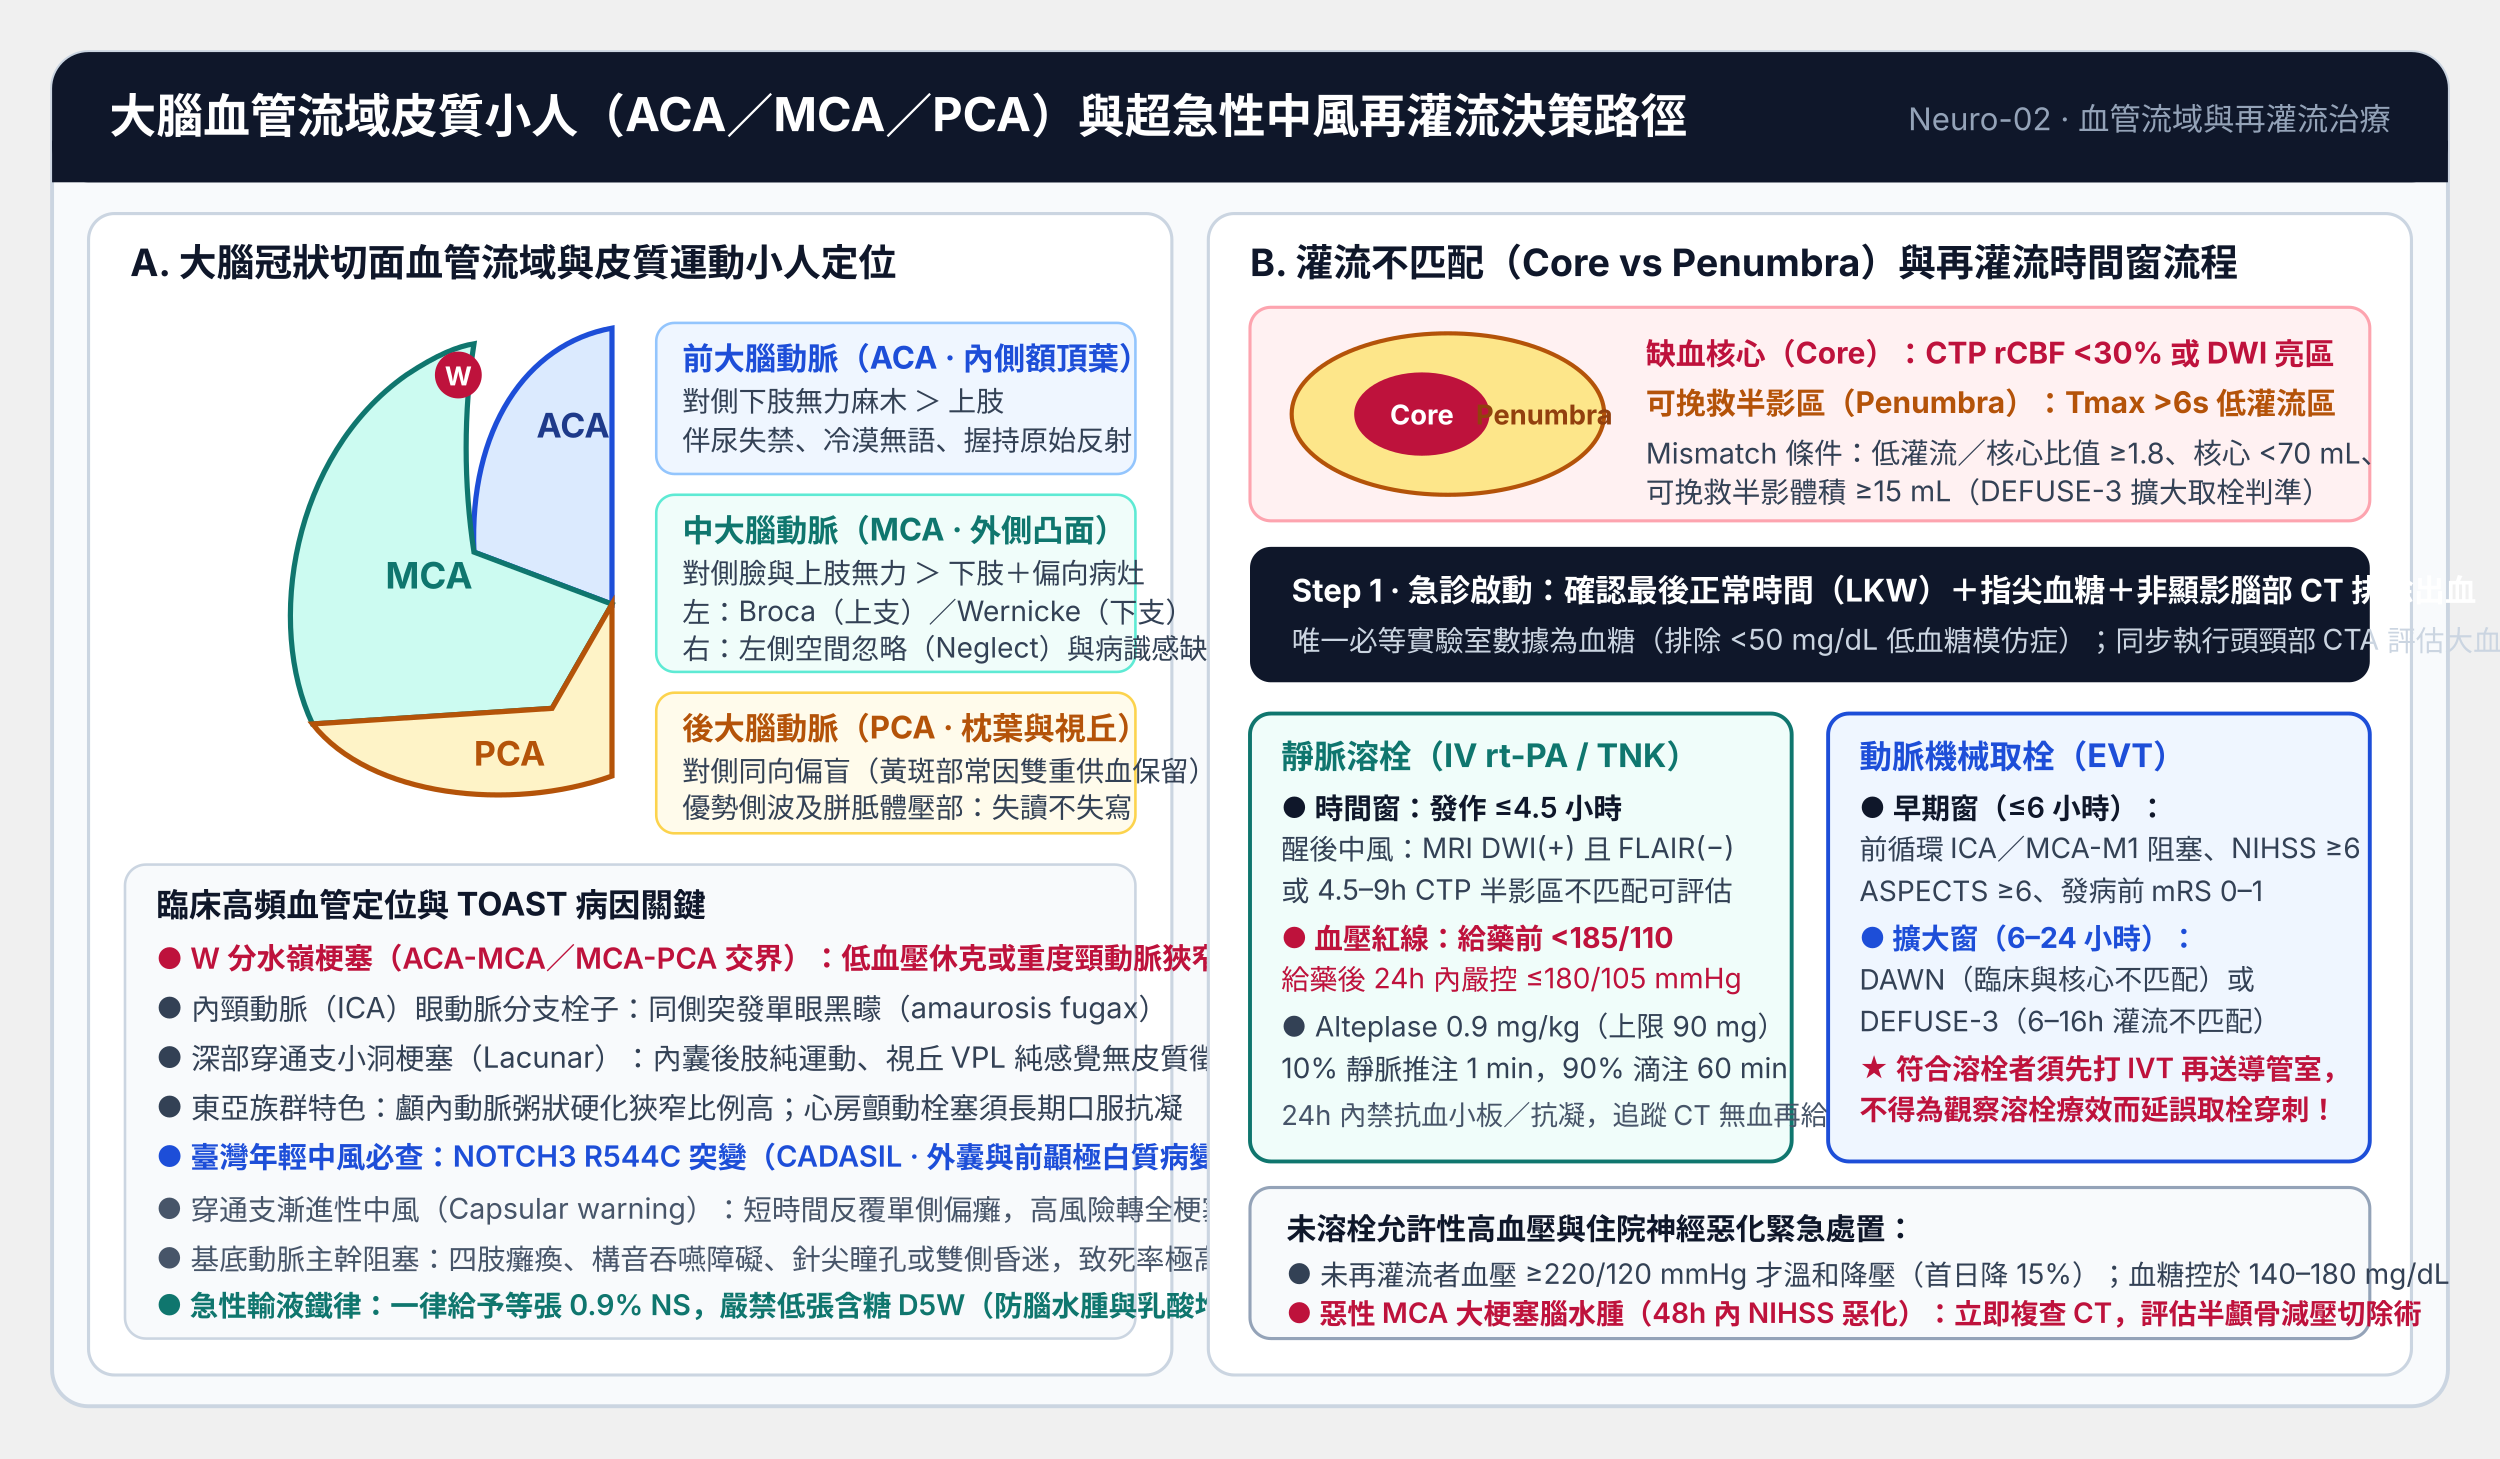
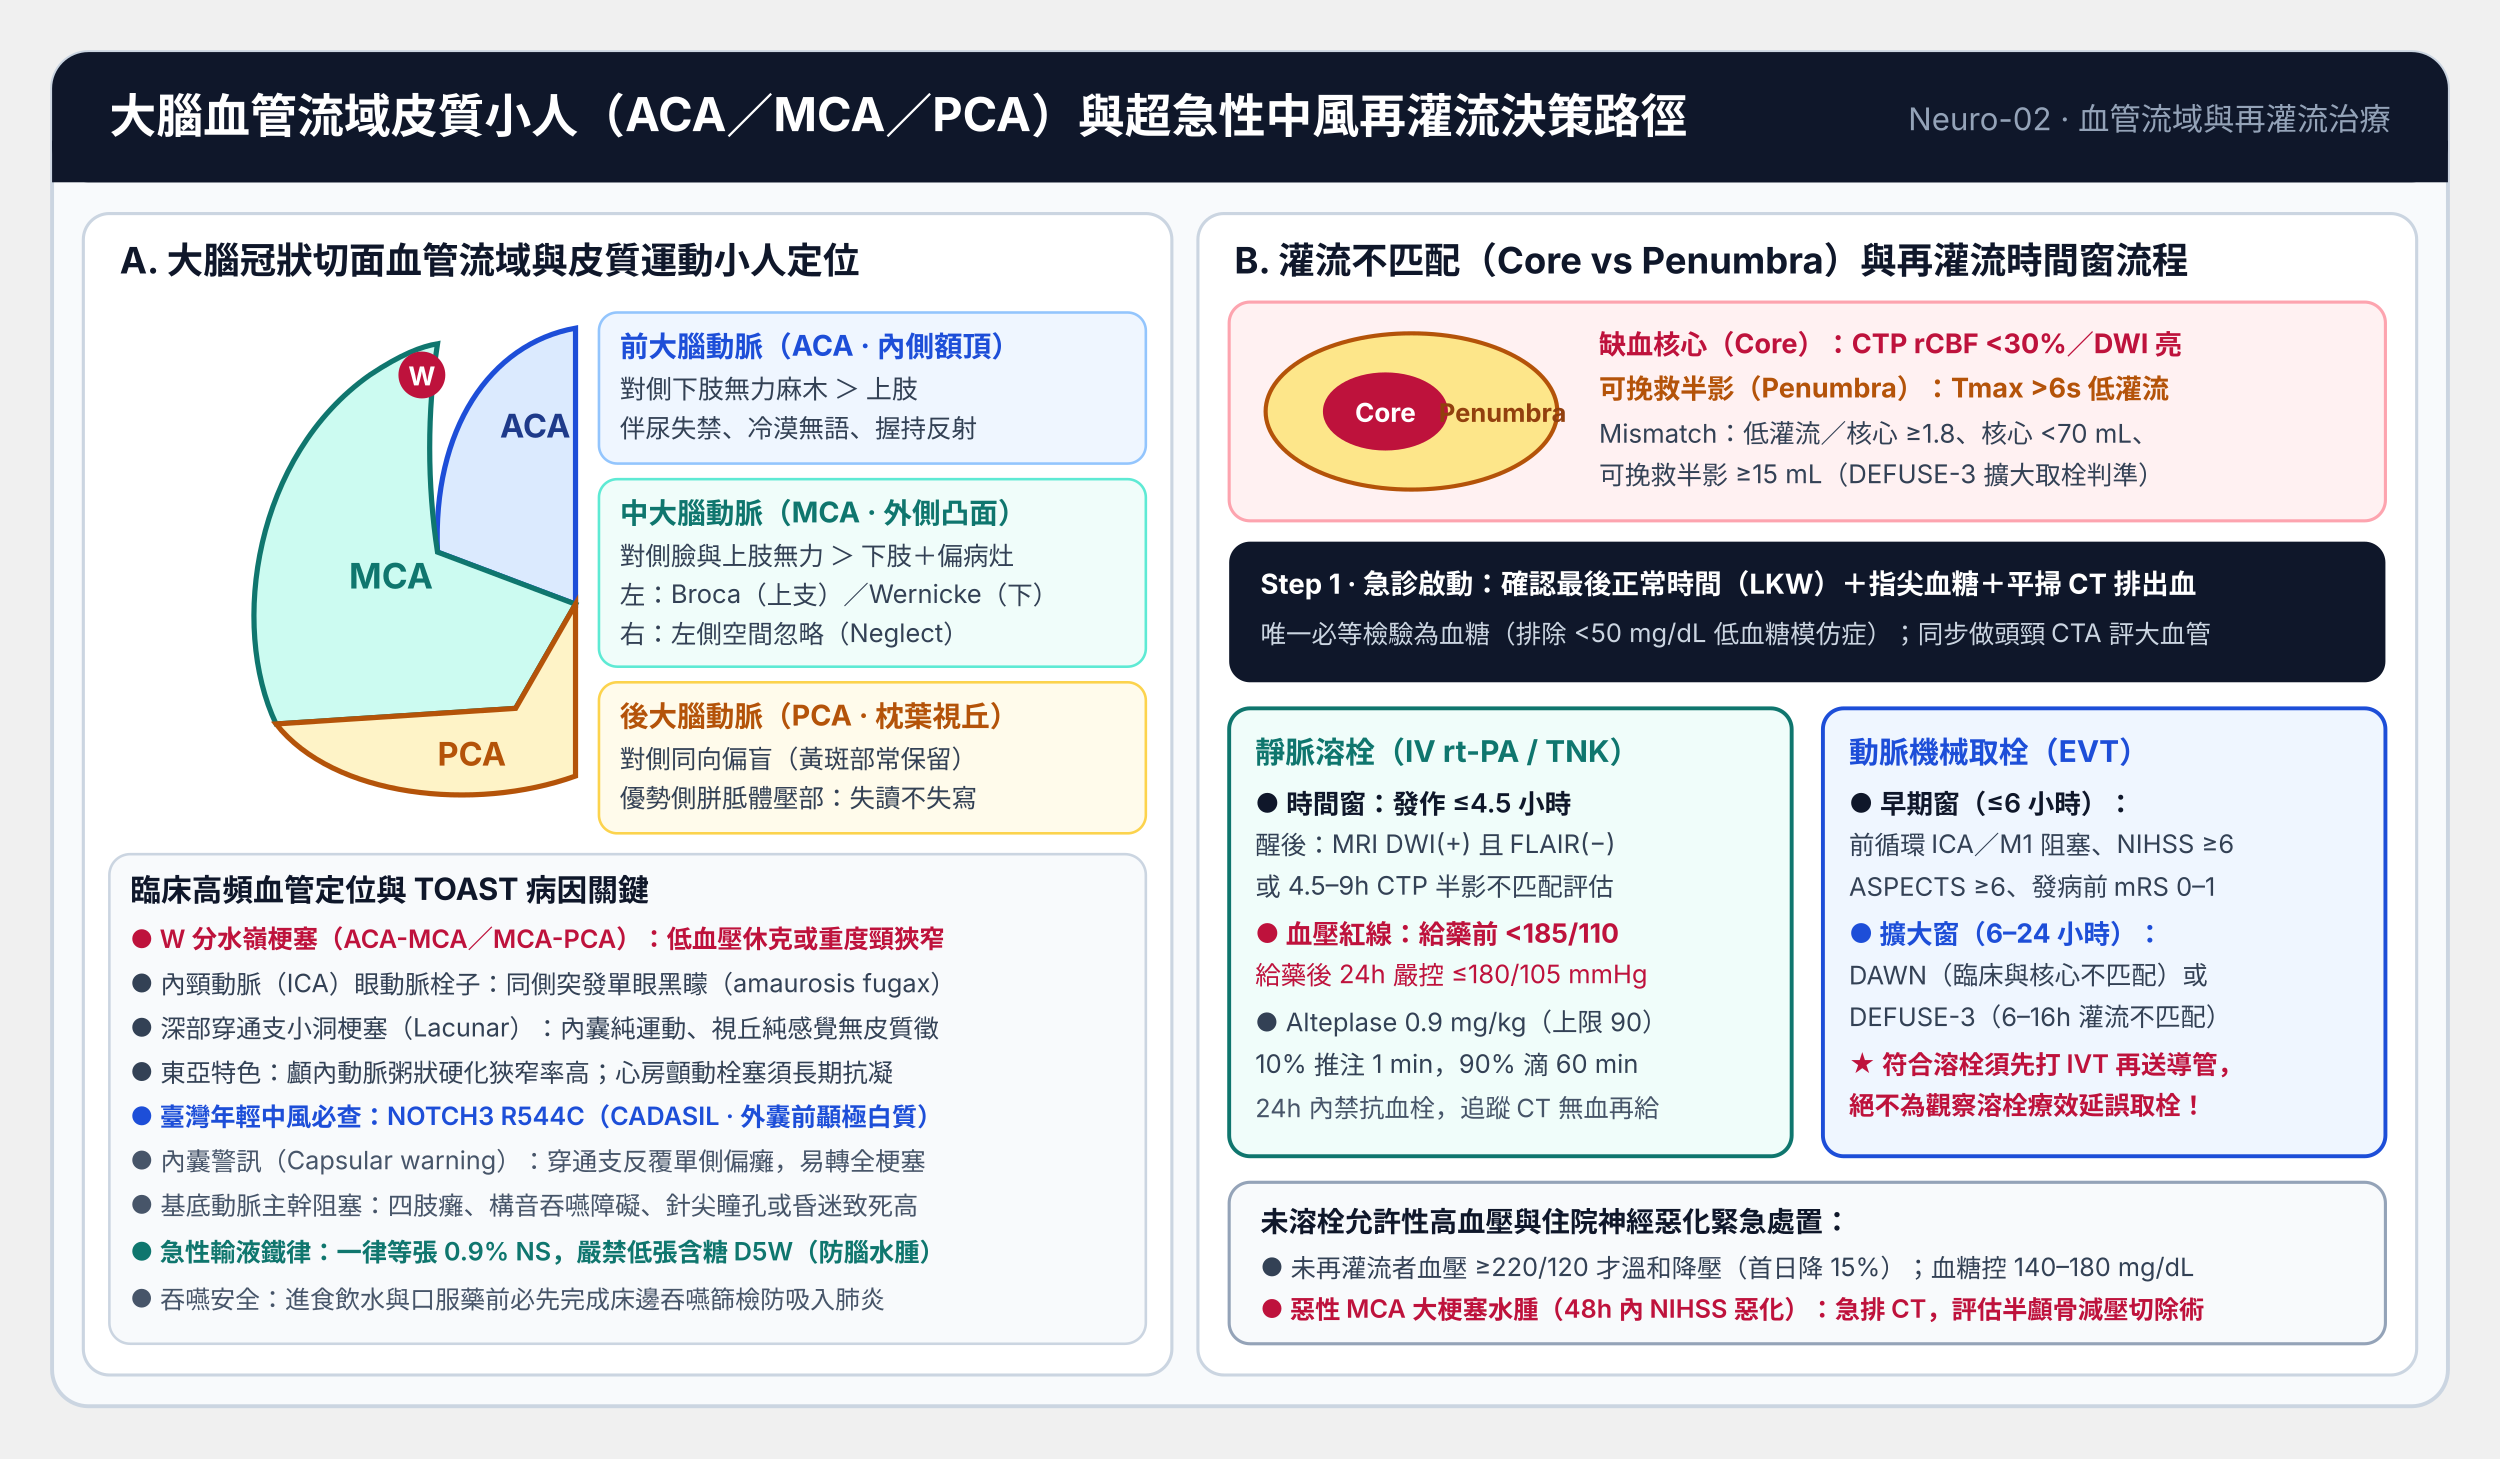
<svg xmlns="http://www.w3.org/2000/svg" viewBox="0 0 960 560" width="960" height="560" role="img" aria-labelledby="neuro02-title neuro02-desc" font-family="system-ui, -apple-system, 'Noto Sans TC', sans-serif">
  <rect x="20" y="20" width="920" height="520" rx="14" fill="#f8fafc" stroke="#cbd5e1" stroke-width="1.5" />
  <rect x="20" y="20" width="920" height="50" rx="14" fill="#0f172a" />
  <rect x="20" y="54" width="920" height="16" fill="#0f172a" />
  <text x="42" y="51" fill="#ffffff" font-size="18" font-weight="700">大腦血管流域皮質小人（ACA／MCA／PCA）與超急性中風再灌流決策路徑</text>
  <text x="918" y="50" fill="#94a3b8" font-size="12" text-anchor="end">Neuro-02 · 血管流域與再灌流治療</text>
-   <rect x="34" y="82" width="416" height="446" rx="10" fill="#ffffff" stroke="#cbd5e1" stroke-width="1.2" />
-   <text x="50" y="106" fill="#0f172a" font-size="14.5" font-weight="700">A. 大腦冠狀切面血管流域與皮質運動小人定位</text>
-   <path d="M235,126 L235,232 L182,212 C180,165 202,132 235,126 Z" fill="#dbeafe" stroke="#1d4ed8" stroke-width="2" />
-   <path d="M182,212 L235,232 L212,272 L120,278 C102,240 112,175 156,144 C168,136 176,133 182,132 C178,158 178,186 182,212 Z" fill="#ccfbf1" stroke="#0f766e" stroke-width="2" />
-   <path d="M120,278 L212,272 L235,232 L235,298 C196,312 142,306 120,278 Z" fill="#fef3c7" stroke="#b45309" stroke-width="2" />
-   <circle cx="176" cy="144" r="9" fill="#be123c" />
-   <text x="176" y="148" fill="#ffffff" font-size="10" font-weight="700" text-anchor="middle">W</text>
-   <text x="206" y="168" fill="#1e3a8a" font-size="13" font-weight="700">ACA</text>
-   <text x="148" y="226" fill="#0f766e" font-size="14" font-weight="700">MCA</text>
-   <text x="182" y="294" fill="#b45309" font-size="13" font-weight="700">PCA</text>
-   <rect x="252" y="124" width="184" height="58" rx="7" fill="#eff6ff" stroke="#93c5fd" stroke-width="1" />
-   <text x="262" y="142" fill="#1d4ed8" font-size="12" font-weight="700">前大腦動脈（ACA · 內側額頂葉）</text>
-   <text x="262" y="158" fill="#334155" font-size="10.8">對側下肢無力麻木 ＞ 上肢</text>
-   <text x="262" y="173" fill="#334155" font-size="10.8">伴尿失禁、冷漠無語、握持原始反射</text>
-   <rect x="252" y="190" width="184" height="68" rx="7" fill="#f0fdfa" stroke="#5eead4" stroke-width="1" />
-   <text x="262" y="208" fill="#0f766e" font-size="12" font-weight="700">中大腦動脈（MCA · 外側凸面）</text>
-   <text x="262" y="224" fill="#334155" font-size="10.8">對側臉與上肢無力 ＞ 下肢＋偏向病灶</text>
-   <text x="262" y="239" fill="#334155" font-size="10.8">左：Broca（上支）／Wernicke（下支）</text>
-   <text x="262" y="253" fill="#334155" font-size="10.8">右：左側空間忽略（Neglect）與病識感缺失</text>
-   <rect x="252" y="266" width="184" height="54" rx="7" fill="#fffbeb" stroke="#fcd34d" stroke-width="1" />
-   <text x="262" y="284" fill="#b45309" font-size="12" font-weight="700">後大腦動脈（PCA · 枕葉與視丘）</text>
-   <text x="262" y="300" fill="#334155" font-size="10.8">對側同向偏盲（黃斑部常因雙重供血保留）</text>
-   <text x="262" y="314" fill="#334155" font-size="10.8">優勢側波及胼胝體壓部：失讀不失寫</text>
-   <rect x="48" y="332" width="388" height="182" rx="8" fill="#f8fafc" stroke="#cbd5e1" stroke-width="1" />
-   <text x="60" y="352" fill="#0f172a" font-size="12.5" font-weight="700">臨床高頻血管定位與 TOAST 病因關鍵</text>
-   <text x="60" y="372" fill="#be123c" font-size="11.2" font-weight="600">● W 分水嶺梗塞（ACA-MCA／MCA-PCA 交界）：低血壓休克或重度頸動脈狹窄</text>
-   <text x="60" y="391" fill="#334155" font-size="11.2">● 內頸動脈（ICA）眼動脈分支栓子：同側突發單眼黑矇（amaurosis fugax）</text>
-   <text x="60" y="410" fill="#334155" font-size="11.2">● 深部穿通支小洞梗塞（Lacunar）：內囊後肢純運動、視丘 VPL 純感覺無皮質徵</text>
-   <text x="60" y="429" fill="#334155" font-size="11.2">● 東亞族群特色：顱內動脈粥狀硬化狹窄比例高；心房顫動栓塞須長期口服抗凝</text>
-   <text x="60" y="448" fill="#1d4ed8" font-size="11.2" font-weight="600">● 臺灣年輕中風必查：NOTCH3 R544C 突變（CADASIL · 外囊與前顳極白質病變）</text>
-   <text x="60" y="468" fill="#475569" font-size="11">● 穿通支漸進性中風（Capsular warning）：短時間反覆單側偏癱，高風險轉全梗塞</text>
-   <text x="60" y="487" fill="#475569" font-size="11">● 基底動脈主幹阻塞：四肢癱瘓、構音吞嚥障礙、針尖瞳孔或雙側昏迷，致死率極高</text>
-   <text x="60" y="505" fill="#0f766e" font-size="11" font-weight="600">● 急性輸液鐵律：一律給予等張 0.9% NS，嚴禁低張含糖 D5W（防腦水腫與乳酸堆積）</text>
-   <rect x="464" y="82" width="462" height="446" rx="10" fill="#ffffff" stroke="#cbd5e1" stroke-width="1.2" />
-   <text x="480" y="106" fill="#0f172a" font-size="14.5" font-weight="700">B. 灌流不匹配（Core vs Penumbra）與再灌流時間窗流程</text>
-   <rect x="480" y="118" width="430" height="82" rx="8" fill="#fff1f2" stroke="#fda4af" stroke-width="1.2" />
-   <ellipse cx="556" cy="159" rx="60" ry="31" fill="#fde68a" stroke="#b45309" stroke-width="1.6" />
-   <ellipse cx="546" cy="159" rx="26" ry="16" fill="#be123c" />
-   <text x="546" y="163" fill="#ffffff" font-size="10.5" font-weight="700" text-anchor="middle">Core</text>
-   <text x="593" y="163" fill="#92400e" font-size="10.5" font-weight="700" text-anchor="middle">Penumbra</text>
-   <text x="632" y="140" fill="#be123c" font-size="11.5" font-weight="700">缺血核心（Core）：CTP rCBF &lt;30% 或 DWI 亮區</text>
-   <text x="632" y="159" fill="#b45309" font-size="11.5" font-weight="700">可挽救半影區（Penumbra）：Tmax &gt;6s 低灌流區</text>
-   <text x="632" y="178" fill="#334155" font-size="11">Mismatch 條件：低灌流／核心比值 ≥1.8、核心 &lt;70 mL、</text>
-   <text x="632" y="193" fill="#334155" font-size="11">可挽救半影體積 ≥15 mL（DEFUSE-3 擴大取栓判準）</text>
-   <rect x="480" y="210" width="430" height="52" rx="8" fill="#0f172a" />
-   <text x="496" y="231" fill="#ffffff" font-size="12" font-weight="700">Step 1 · 急診啟動：確認最後正常時間（LKW）＋指尖血糖＋非顯影腦部 CT 排除出血</text>
-   <text x="496" y="250" fill="#cbd5e1" font-size="11">唯一必等實驗室數據為血糖（排除 &lt;50 mg/dL 低血糖模仿症）；同步執行頭頸部 CTA 評估大血管</text>
-   <rect x="480" y="274" width="208" height="172" rx="8" fill="#f0fdfa" stroke="#0f766e" stroke-width="1.5" />
-   <text x="492" y="295" fill="#0f766e" font-size="12.5" font-weight="700">靜脈溶栓（IV rt-PA / TNK）</text>
-   <text x="492" y="314" fill="#0f172a" font-size="11" font-weight="600">● 時間窗：發作 ≤4.5 小時</text>
-   <text x="492" y="330" fill="#334155" font-size="10.8">醒後中風：MRI DWI(+) 且 FLAIR(−)</text>
-   <text x="492" y="346" fill="#334155" font-size="10.8">或 4.5–9h CTP 半影區不匹配可評估</text>
-   <text x="492" y="364" fill="#be123c" font-size="11" font-weight="700">● 血壓紅線：給藥前 &lt;185/110</text>
-   <text x="492" y="380" fill="#be123c" font-size="10.8">給藥後 24h 內嚴控 ≤180/105 mmHg</text>
-   <text x="492" y="398" fill="#334155" font-size="10.8">● Alteplase 0.9 mg/kg（上限 90 mg）</text>
-   <text x="492" y="414" fill="#334155" font-size="10.8">10% 靜脈推注 1 min，90% 滴注 60 min</text>
-   <text x="492" y="432" fill="#475569" font-size="10.5">24h 內禁抗血小板／抗凝，追蹤 CT 無血再給</text>
-   <rect x="702" y="274" width="208" height="172" rx="8" fill="#eff6ff" stroke="#1d4ed8" stroke-width="1.5" />
-   <text x="714" y="295" fill="#1d4ed8" font-size="12.5" font-weight="700">動脈機械取栓（EVT）</text>
-   <text x="714" y="314" fill="#0f172a" font-size="11" font-weight="600">● 早期窗（≤6 小時）：</text>
-   <text x="714" y="330" fill="#334155" font-size="10.8">前循環 ICA／MCA-M1 阻塞、NIHSS ≥6</text>
-   <text x="714" y="346" fill="#334155" font-size="10.8">ASPECTS ≥6、發病前 mRS 0–1</text>
-   <text x="714" y="364" fill="#1d4ed8" font-size="11" font-weight="700">● 擴大窗（6–24 小時）：</text>
-   <text x="714" y="380" fill="#334155" font-size="10.8">DAWN（臨床與核心不匹配）或</text>
-   <text x="714" y="396" fill="#334155" font-size="10.8">DEFUSE-3（6–16h 灌流不匹配）</text>
-   <text x="714" y="414" fill="#be123c" font-size="10.8" font-weight="600">★ 符合溶栓者須先打 IVT 再送導管室，</text>
-   <text x="714" y="430" fill="#be123c" font-size="10.8" font-weight="600">不得為觀察溶栓療效而延誤取栓穿刺！</text>
-   <rect x="480" y="456" width="430" height="58" rx="8" fill="#f8fafc" stroke="#94a3b8" stroke-width="1.2" />
-   <text x="494" y="476" fill="#0f172a" font-size="11.5" font-weight="700">未溶栓允許性高血壓與住院神經惡化緊急處置：</text>
-   <text x="494" y="493" fill="#334155" font-size="10.8">● 未再灌流者血壓 ≥220/120 mmHg 才溫和降壓（首日降 15%）；血糖控於 140–180 mg/dL</text>
-   <text x="494" y="508" fill="#be123c" font-size="10.8" font-weight="600">● 惡性 MCA 大梗塞腦水腫（48h 內 NIHSS 惡化）：立即複查 CT，評估半顱骨減壓切除術</text>
+   <rect x="32" y="82" width="418" height="446" rx="10" fill="#ffffff" stroke="#cbd5e1" stroke-width="1.2" />
+   <text x="46" y="105" fill="#0f172a" font-size="14" font-weight="700">A. 大腦冠狀切面血管流域與皮質運動小人定位</text>
+   <g transform="translate(-14, 0)">
+     <path d="M235,126 L235,232 L182,212 C180,165 202,132 235,126 Z" fill="#dbeafe" stroke="#1d4ed8" stroke-width="2" />
+     <path d="M182,212 L235,232 L212,272 L120,278 C102,240 112,175 156,144 C168,136 176,133 182,132 C178,158 178,186 182,212 Z" fill="#ccfbf1" stroke="#0f766e" stroke-width="2" />
+     <path d="M120,278 L212,272 L235,232 L235,298 C196,312 142,306 120,278 Z" fill="#fef3c7" stroke="#b45309" stroke-width="2" />
+     <circle cx="176" cy="144" r="9" fill="#be123c" />
+     <text x="176" y="148" fill="#ffffff" font-size="10" font-weight="700" text-anchor="middle">W</text>
+     <text x="206" y="168" fill="#1e3a8a" font-size="12.5" font-weight="700">ACA</text>
+     <text x="148" y="226" fill="#0f766e" font-size="13.5" font-weight="700">MCA</text>
+     <text x="182" y="294" fill="#b45309" font-size="12.5" font-weight="700">PCA</text>
+   </g>
+   <rect x="230" y="120" width="210" height="58" rx="7" fill="#eff6ff" stroke="#93c5fd" stroke-width="1" />
+   <text x="238" y="137" fill="#1d4ed8" font-size="11" font-weight="700">前大腦動脈（ACA · 內側額頂）</text>
+   <text x="238" y="153" fill="#334155" font-size="10">對側下肢無力麻木 ＞ 上肢</text>
+   <text x="238" y="168" fill="#334155" font-size="9.8">伴尿失禁、冷漠無語、握持反射</text>
+   <rect x="230" y="184" width="210" height="72" rx="7" fill="#f0fdfa" stroke="#5eead4" stroke-width="1" />
+   <text x="238" y="201" fill="#0f766e" font-size="11" font-weight="700">中大腦動脈（MCA · 外側凸面）</text>
+   <text x="238" y="217" fill="#334155" font-size="9.8">對側臉與上肢無力 ＞ 下肢＋偏病灶</text>
+   <text x="238" y="232" fill="#334155" font-size="9.8">左：Broca（上支）／Wernicke（下）</text>
+   <text x="238" y="247" fill="#334155" font-size="9.8">右：左側空間忽略（Neglect）</text>
+   <rect x="230" y="262" width="210" height="58" rx="7" fill="#fffbeb" stroke="#fcd34d" stroke-width="1" />
+   <text x="238" y="279" fill="#b45309" font-size="11" font-weight="700">後大腦動脈（PCA · 枕葉視丘）</text>
+   <text x="238" y="295" fill="#334155" font-size="9.8">對側同向偏盲（黃斑部常保留）</text>
+   <text x="238" y="310" fill="#334155" font-size="9.8">優勢側胼胝體壓部：失讀不失寫</text>
+   <rect x="42" y="328" width="398" height="188" rx="8" fill="#f8fafc" stroke="#cbd5e1" stroke-width="1" />
+   <text x="50" y="346" fill="#0f172a" font-size="11.8" font-weight="700">臨床高頻血管定位與 TOAST 病因關鍵</text>
+   <text x="50" y="364" fill="#be123c" font-size="9.7" font-weight="600">● W 分水嶺梗塞（ACA-MCA／MCA-PCA）：低血壓休克或重度頸狹窄</text>
+   <text x="50" y="381" fill="#334155" font-size="9.7">● 內頸動脈（ICA）眼動脈栓子：同側突發單眼黑矇（amaurosis fugax）</text>
+   <text x="50" y="398" fill="#334155" font-size="9.7">● 深部穿通支小洞梗塞（Lacunar）：內囊純運動、視丘純感覺無皮質徵</text>
+   <text x="50" y="415" fill="#334155" font-size="9.7">● 東亞特色：顱內動脈粥狀硬化狹窄率高；心房顫動栓塞須長期抗凝</text>
+   <text x="50" y="432" fill="#1d4ed8" font-size="9.7" font-weight="600">● 臺灣年輕中風必查：NOTCH3 R544C（CADASIL · 外囊前顳極白質）</text>
+   <text x="50" y="449" fill="#475569" font-size="9.7">● 內囊警訊（Capsular warning）：穿通支反覆單側偏癱，易轉全梗塞</text>
+   <text x="50" y="466" fill="#475569" font-size="9.7">● 基底動脈主幹阻塞：四肢癱、構音吞嚥障礙、針尖瞳孔或昏迷致死高</text>
+   <text x="50" y="484" fill="#0f766e" font-size="9.7" font-weight="600">● 急性輸液鐵律：一律等張 0.9% NS，嚴禁低張含糖 D5W（防腦水腫）</text>
+   <text x="50" y="502" fill="#475569" font-size="9.6">● 吞嚥安全：進食飲水與口服藥前必先完成床邊吞嚥篩檢防吸入肺炎</text>
+   <rect x="460" y="82" width="468" height="446" rx="10" fill="#ffffff" stroke="#cbd5e1" stroke-width="1.2" />
+   <text x="474" y="105" fill="#0f172a" font-size="14" font-weight="700">B. 灌流不匹配（Core vs Penumbra）與再灌流時間窗流程</text>
+   <rect x="472" y="116" width="444" height="84" rx="8" fill="#fff1f2" stroke="#fda4af" stroke-width="1.2" />
+   <ellipse cx="542" cy="158" rx="56" ry="30" fill="#fde68a" stroke="#b45309" stroke-width="1.6" />
+   <ellipse cx="532" cy="158" rx="24" ry="15" fill="#be123c" />
+   <text x="532" y="162" fill="#ffffff" font-size="10" font-weight="700" text-anchor="middle">Core</text>
+   <text x="577" y="162" fill="#92400e" font-size="9.8" font-weight="700" text-anchor="middle">Penumbra</text>
+   <text x="614" y="136" fill="#be123c" font-size="10.4" font-weight="700">缺血核心（Core）：CTP rCBF &lt;30%／DWI 亮</text>
+   <text x="614" y="153" fill="#b45309" font-size="10.4" font-weight="700">可挽救半影（Penumbra）：Tmax &gt;6s 低灌流</text>
+   <text x="614" y="170" fill="#334155" font-size="9.9">Mismatch：低灌流／核心 ≥1.8、核心 &lt;70 mL、</text>
+   <text x="614" y="186" fill="#334155" font-size="9.9">可挽救半影 ≥15 mL（DEFUSE-3 擴大取栓判準）</text>
+   <rect x="472" y="208" width="444" height="54" rx="8" fill="#0f172a" />
+   <text x="484" y="228" fill="#ffffff" font-size="10.6" font-weight="700">Step 1 · 急診啟動：確認最後正常時間（LKW）＋指尖血糖＋平掃 CT 排出血</text>
+   <text x="484" y="247" fill="#cbd5e1" font-size="9.8">唯一必等檢驗為血糖（排除 &lt;50 mg/dL 低血糖模仿症）；同步做頭頸 CTA 評大血管</text>
+   <rect x="472" y="272" width="216" height="172" rx="8" fill="#f0fdfa" stroke="#0f766e" stroke-width="1.5" />
+   <text x="482" y="293" fill="#0f766e" font-size="11.5" font-weight="700">靜脈溶栓（IV rt-PA / TNK）</text>
+   <text x="482" y="312" fill="#0f172a" font-size="10.2" font-weight="600">● 時間窗：發作 ≤4.5 小時</text>
+   <text x="482" y="328" fill="#334155" font-size="9.8">醒後：MRI DWI(+) 且 FLAIR(−)</text>
+   <text x="482" y="344" fill="#334155" font-size="9.8">或 4.5–9h CTP 半影不匹配評估</text>
+   <text x="482" y="362" fill="#be123c" font-size="10.2" font-weight="700">● 血壓紅線：給藥前 &lt;185/110</text>
+   <text x="482" y="378" fill="#be123c" font-size="9.8">給藥後 24h 嚴控 ≤180/105 mmHg</text>
+   <text x="482" y="396" fill="#334155" font-size="9.8">● Alteplase 0.9 mg/kg（上限 90）</text>
+   <text x="482" y="412" fill="#334155" font-size="9.8">10% 推注 1 min，90% 滴 60 min</text>
+   <text x="482" y="429" fill="#475569" font-size="9.7">24h 內禁抗血栓，追蹤 CT 無血再給</text>
+   <rect x="700" y="272" width="216" height="172" rx="8" fill="#eff6ff" stroke="#1d4ed8" stroke-width="1.5" />
+   <text x="710" y="293" fill="#1d4ed8" font-size="11.5" font-weight="700">動脈機械取栓（EVT）</text>
+   <text x="710" y="312" fill="#0f172a" font-size="10.2" font-weight="600">● 早期窗（≤6 小時）：</text>
+   <text x="710" y="328" fill="#334155" font-size="9.8">前循環 ICA／M1 阻塞、NIHSS ≥6</text>
+   <text x="710" y="344" fill="#334155" font-size="9.8">ASPECTS ≥6、發病前 mRS 0–1</text>
+   <text x="710" y="362" fill="#1d4ed8" font-size="10.2" font-weight="700">● 擴大窗（6–24 小時）：</text>
+   <text x="710" y="378" fill="#334155" font-size="9.8">DAWN（臨床與核心不匹配）或</text>
+   <text x="710" y="394" fill="#334155" font-size="9.8">DEFUSE-3（6–16h 灌流不匹配）</text>
+   <text x="710" y="412" fill="#be123c" font-size="9.8" font-weight="600">★ 符合溶栓須先打 IVT 再送導管，</text>
+   <text x="710" y="428" fill="#be123c" font-size="9.8" font-weight="600">絕不為觀察溶栓療效延誤取栓！</text>
+   <rect x="472" y="454" width="444" height="62" rx="8" fill="#f8fafc" stroke="#94a3b8" stroke-width="1.2" />
+   <text x="484" y="473" fill="#0f172a" font-size="10.8" font-weight="700">未溶栓允許性高血壓與住院神經惡化緊急處置：</text>
+   <text x="484" y="490" fill="#334155" font-size="9.7">● 未再灌流者血壓 ≥220/120 才溫和降壓（首日降 15%）；血糖控 140–180 mg/dL</text>
+   <text x="484" y="506" fill="#be123c" font-size="9.7" font-weight="600">● 惡性 MCA 大梗塞水腫（48h 內 NIHSS 惡化）：急排 CT，評估半顱骨減壓切除術</text>
</svg>
